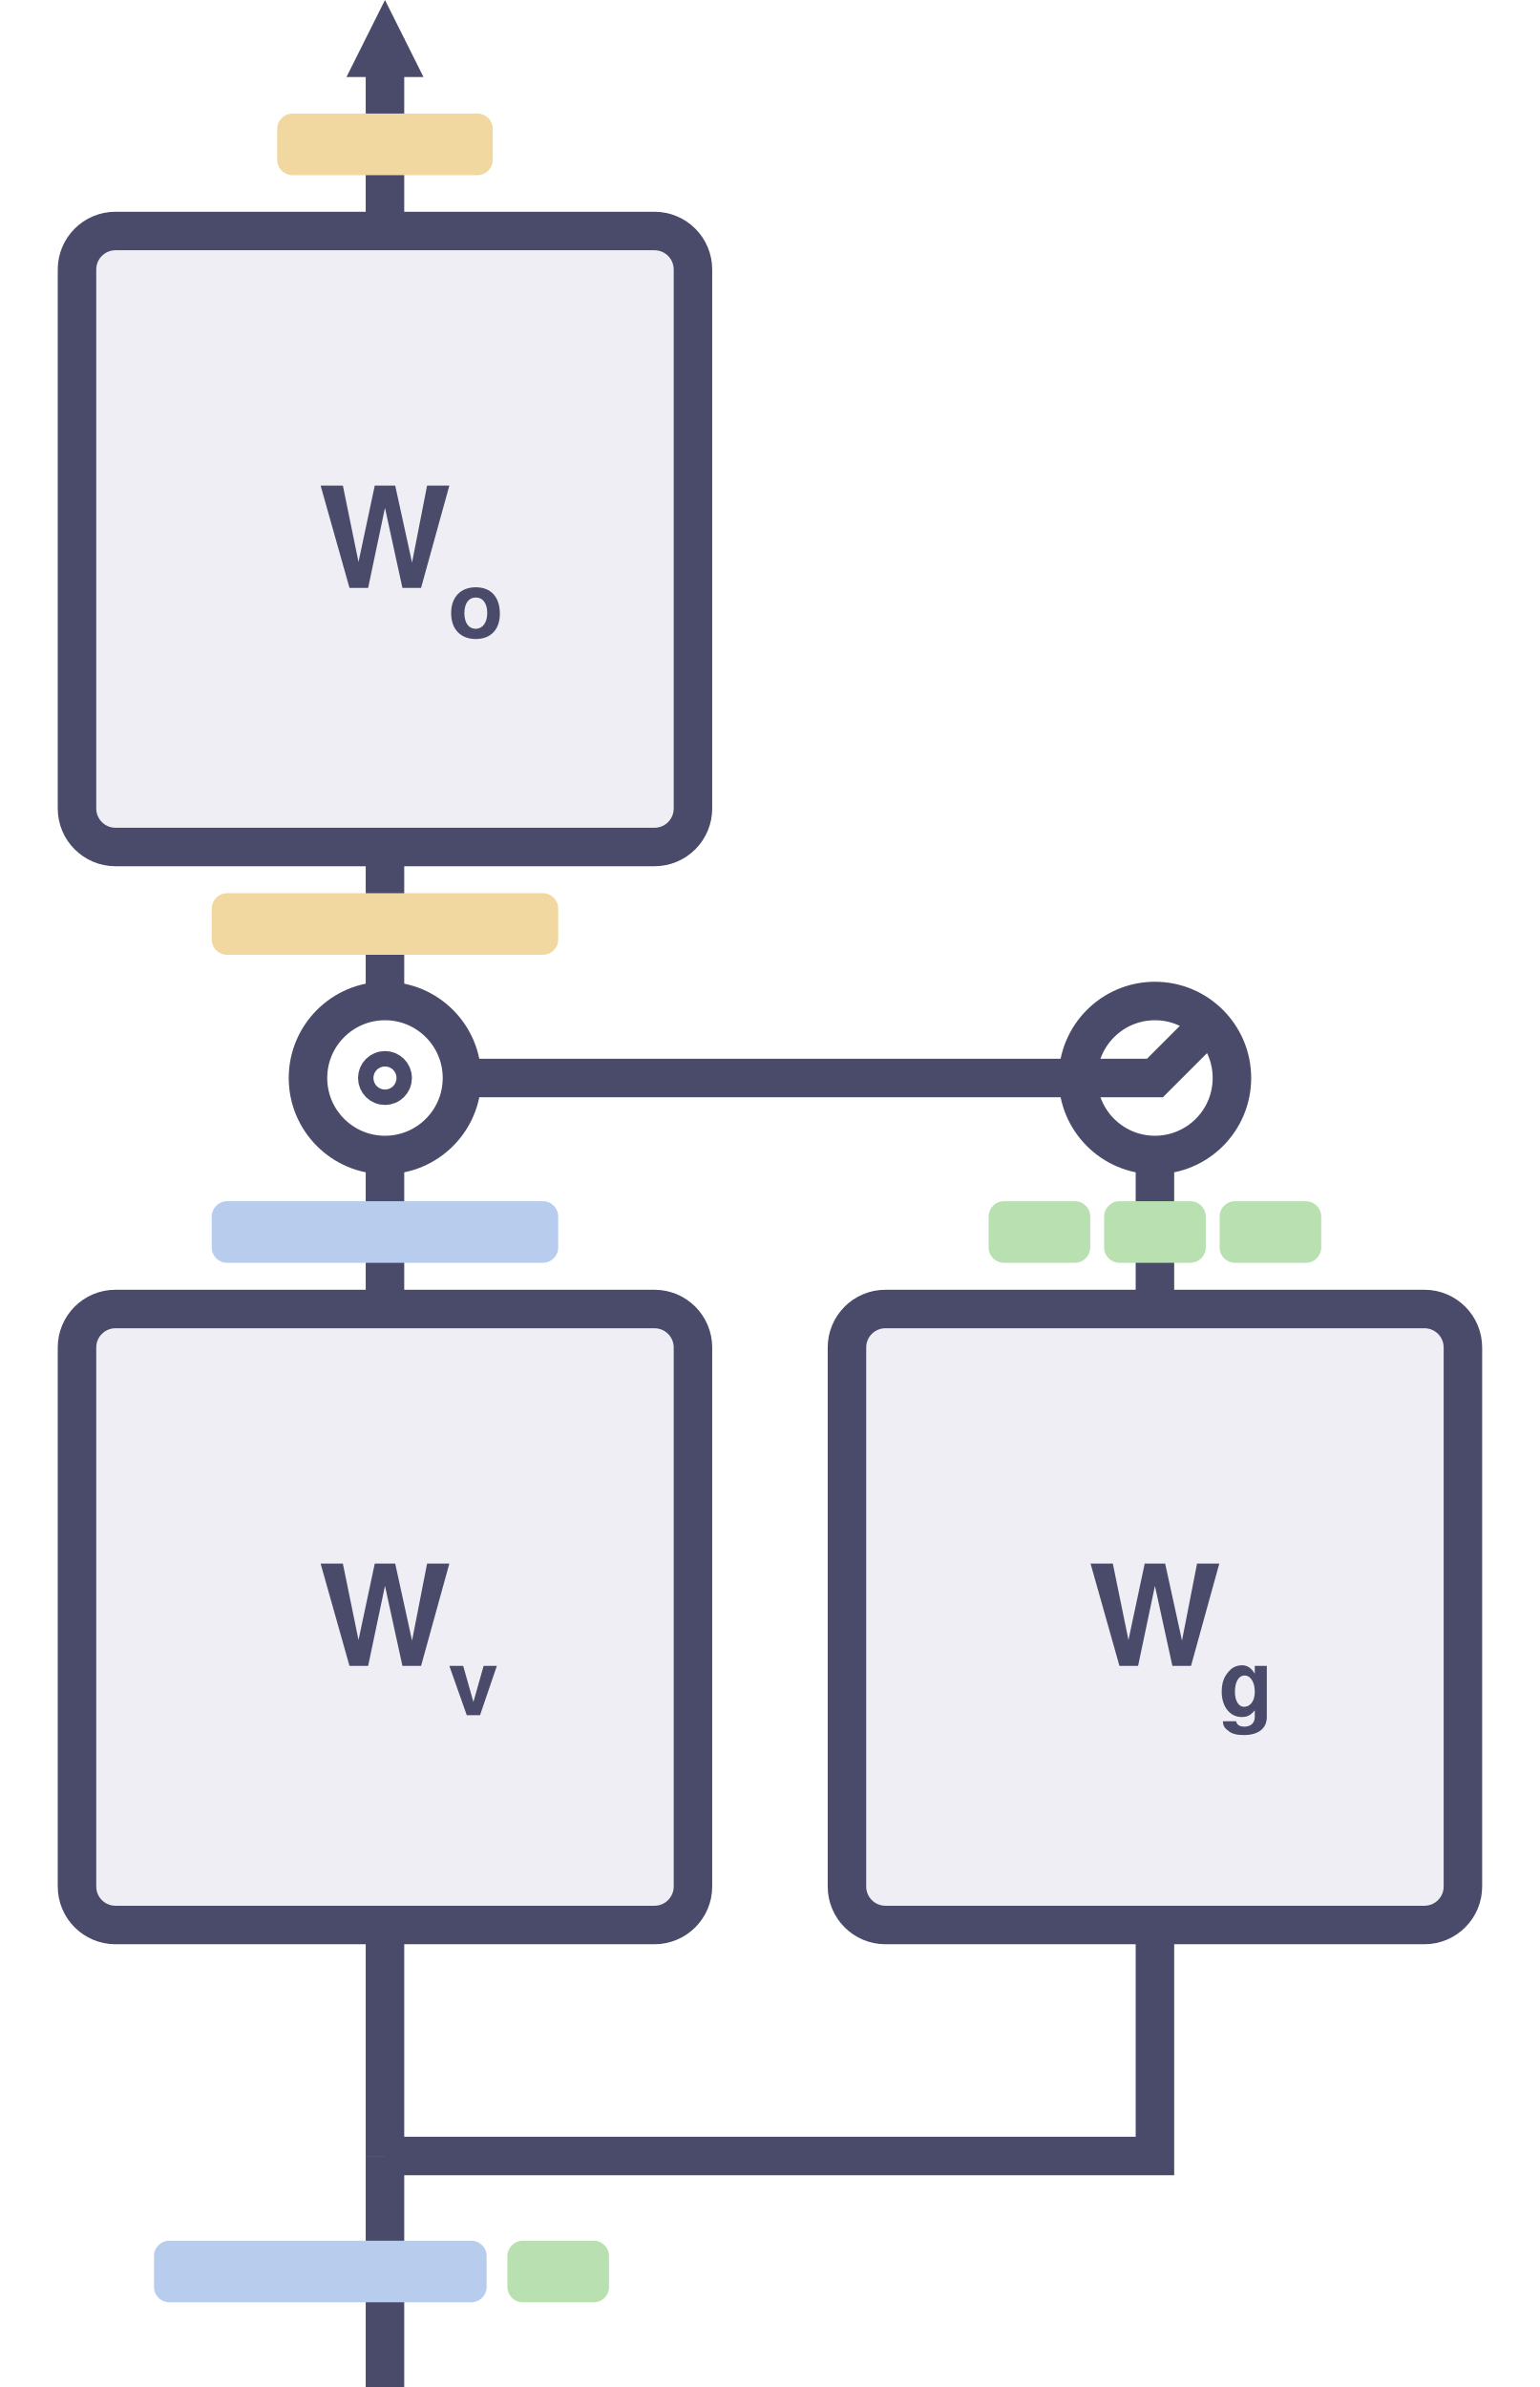
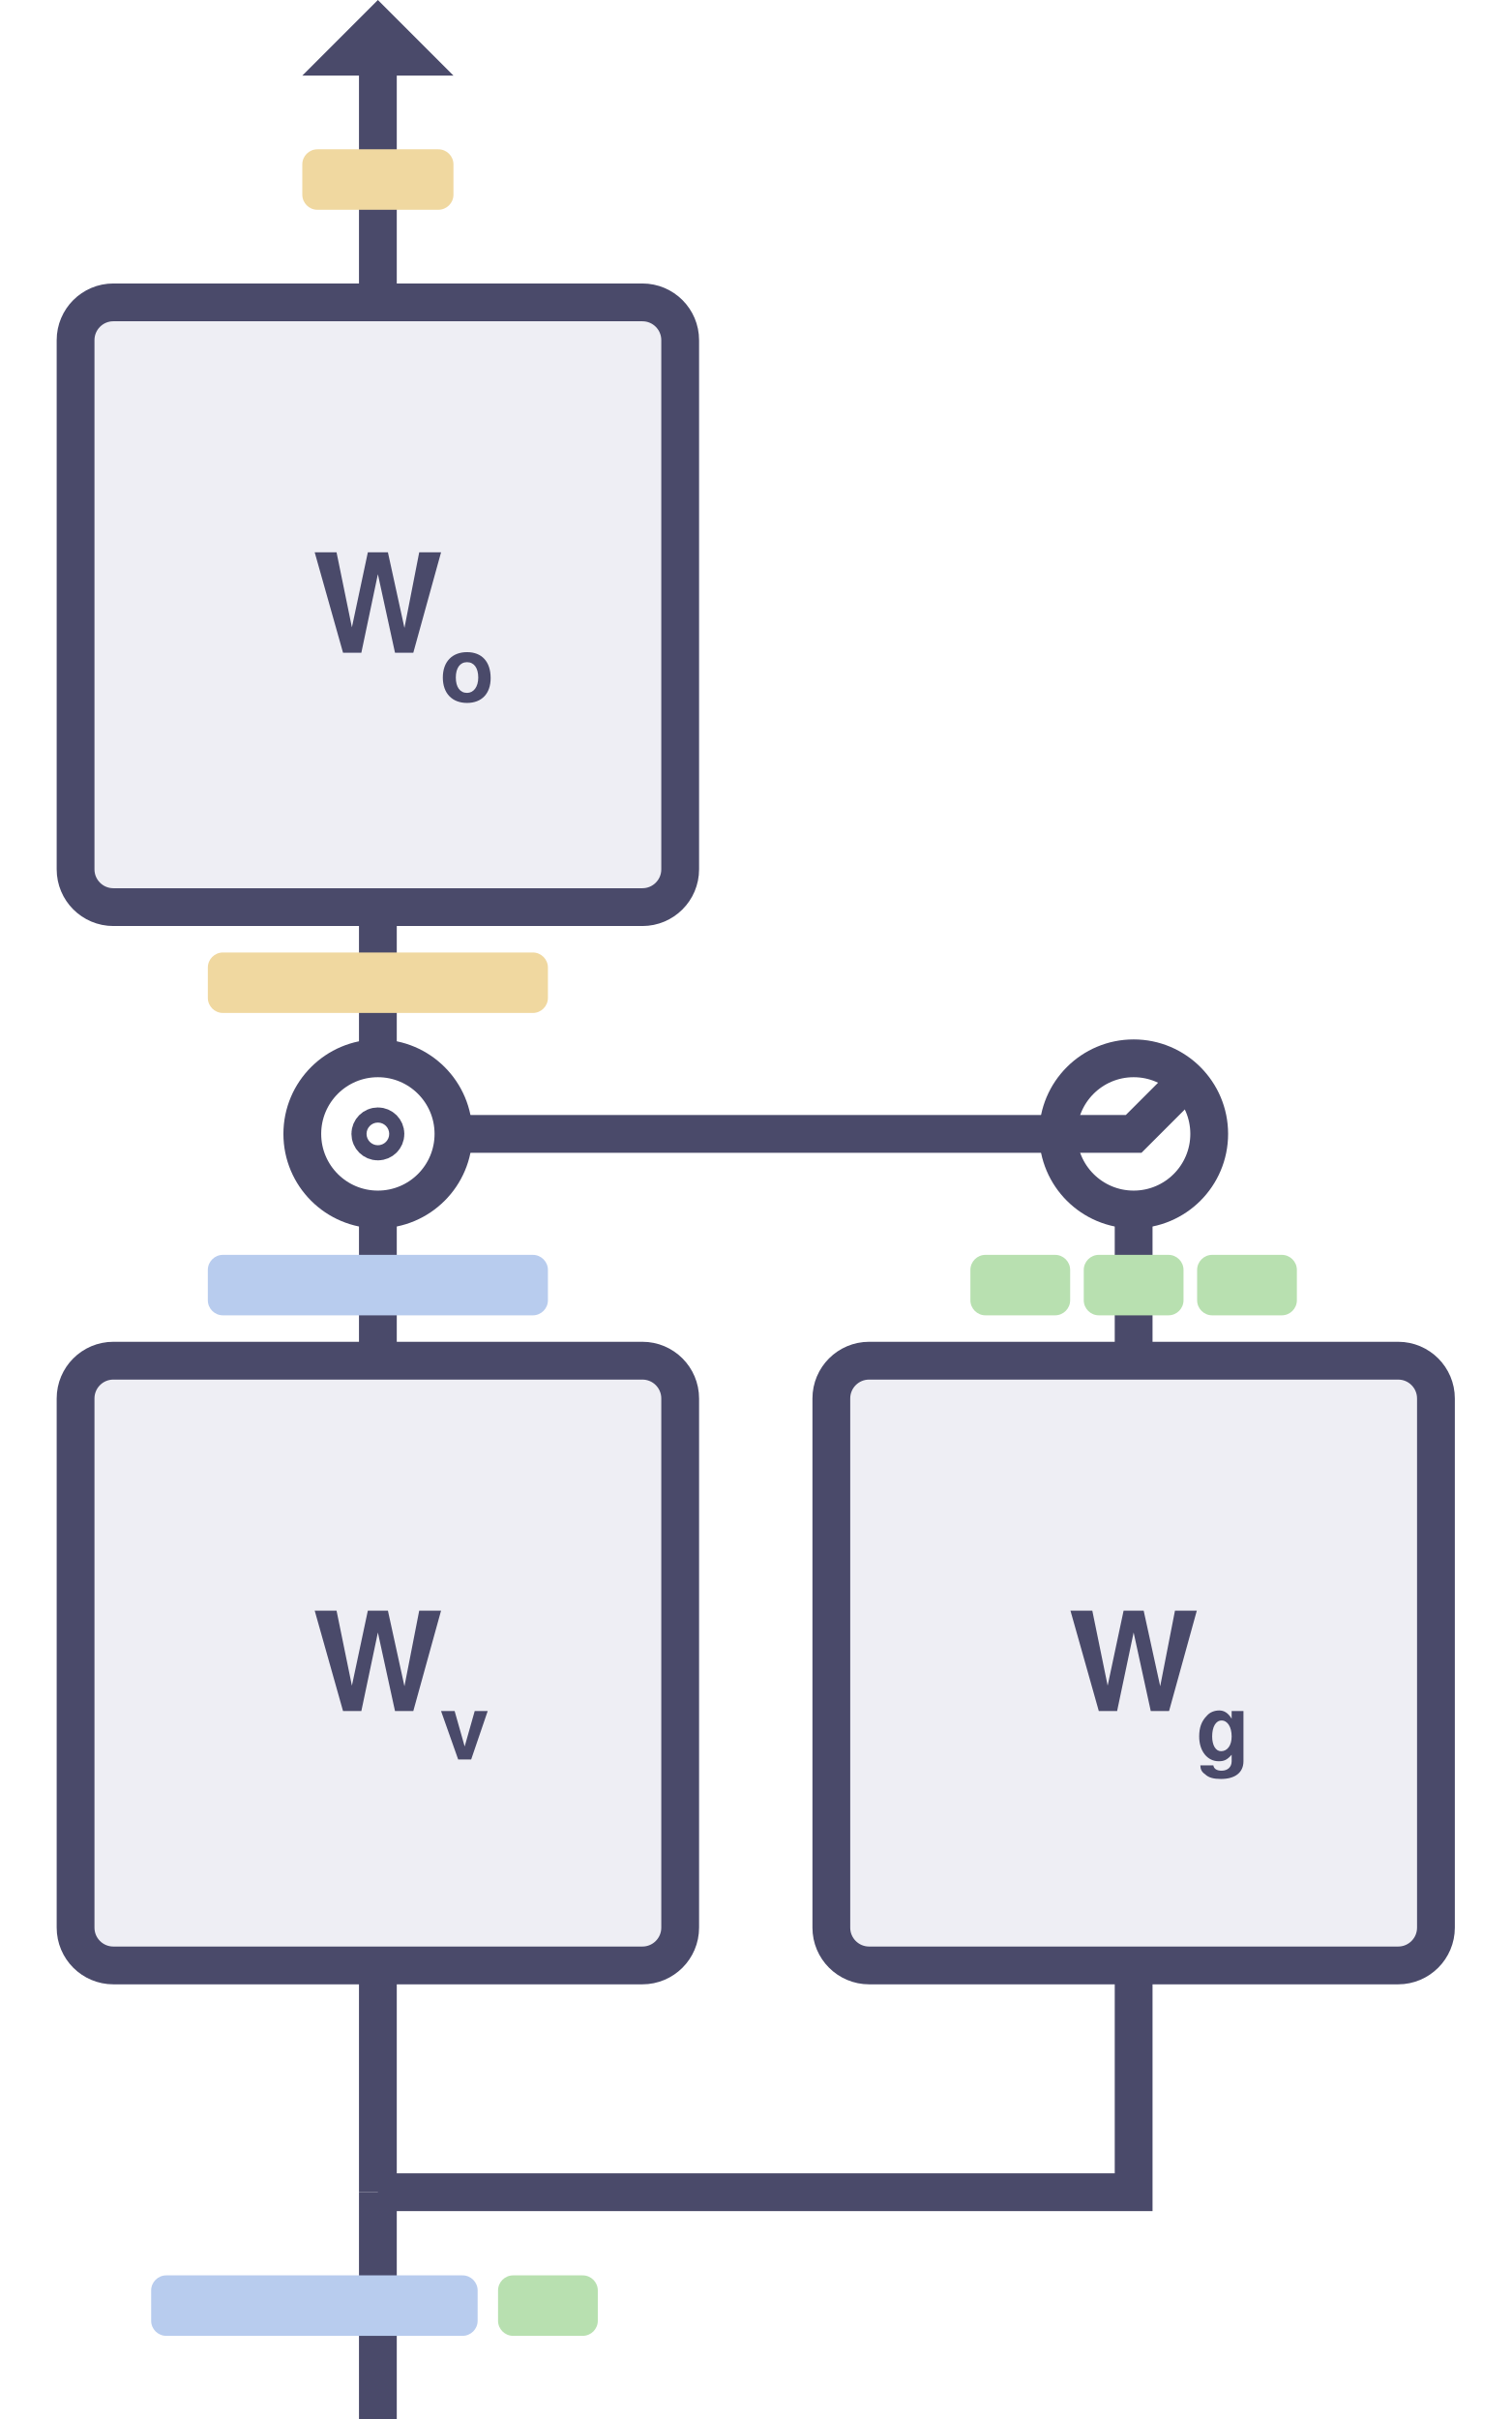
- <svg xmlns="http://www.w3.org/2000/svg" viewBox="0 0 40 62">
+ <svg xmlns="http://www.w3.org/2000/svg" viewBox="0 0 40 64">
  <defs>
    <style>line,polyline,circle,.w{ stroke:#4a4a6a; stroke-width:1 }
polygon{fill: #4a4a6a}.w{ fill:#eeeef4 }
polyline,circle{ fill:none }</style>
  </defs>
-   <rect class="w" x="2" y="6" width="16" height="16" rx="1" />
-   <rect class="w" x="2" y="34" width="16" height="16" rx="1" />
-   <rect class="w" x="22" y="34" width="16" height="16" rx="1" />
-   <circle cx="10" cy="28" r="2" />
-   <circle cx="30" cy="28" r="2" />
-   <polygon points="9,2 10,0 11,2" />
-   <line x1="10" y1="1" x2="10" y2="6" />
-   <line x1="10" y1="22" x2="10" y2="26" />
-   <line x1="10" y1="30" x2="10" y2="34" />
-   <line x1="10" y1="50" x2="10" y2="56" />
-   <line x1="10" y1="56" x2="10" y2="62" />
-   <line x1="30" y1="30" x2="30" y2="34" />
-   <line x1="12" y1="28" x2="28" y2="28" />
-   <polyline points="10,56 30,56 30,50" />
-   <polyline points="28,28 30,28 31.414,26.586" />
-   <circle cx="10" cy="28" r="0.2" fill="#4a4a6a" />
-   <rect x="4.0" y="58.2" width="8.64" height="1.6" rx="0.4" fill="#b8ccee" />
-   <rect x="13.18" y="58.2" width="2.64" height="1.6" rx="0.4" fill="#b8e0b0" />
-   <rect x="5.5" y="31.2" width="9.0" height="1.6" rx="0.4" fill="#b8ccee" />
-   <rect x="25.68" y="31.2" width="2.64" height="1.6" rx="0.4" fill="#b8e0b0" />
-   <rect x="28.68" y="31.2" width="2.64" height="1.6" rx="0.4" fill="#b8e0b0" />
-   <rect x="31.68" y="31.2" width="2.64" height="1.6" rx="0.4" fill="#b8e0b0" />
-   <rect x="5.5" y="23.2" width="9.0" height="1.6" rx="0.4" fill="#f0d8a0" />
-   <rect x="7.2" y="2.95" width="5.6" height="1.6" rx="0.4" fill="#f0d8a0" />
-   <text x="10" y="15.27" text-anchor="middle" font-family="Helvetica, Arial, sans-serif" font-weight="bold" font-size="3.64" fill="#4a4a6a">W</text>
-   <text x="11.64" y="16.55" text-anchor="start" font-family="Helvetica, Arial, sans-serif" font-weight="bold" font-size="2.37" fill="#4a4a6a">o</text>
-   <text x="10" y="43.27" text-anchor="middle" font-family="Helvetica, Arial, sans-serif" font-weight="bold" font-size="3.64" fill="#4a4a6a">W</text>
-   <text x="11.64" y="44.55" text-anchor="start" font-family="Helvetica, Arial, sans-serif" font-weight="bold" font-size="2.37" fill="#4a4a6a">v</text>
-   <text x="30" y="43.27" text-anchor="middle" font-family="Helvetica, Arial, sans-serif" font-weight="bold" font-size="3.64" fill="#4a4a6a">W</text>
-   <text x="31.64" y="44.55" text-anchor="start" font-family="Helvetica, Arial, sans-serif" font-weight="bold" font-size="2.37" fill="#4a4a6a">g</text>
+   <rect class="w" x="2" y="8" width="16" height="16" rx="1" />
+   <rect class="w" x="2" y="36" width="16" height="16" rx="1" />
+   <rect class="w" x="22" y="36" width="16" height="16" rx="1" />
+   <circle cx="10" cy="30" r="2" />
+   <circle cx="30" cy="30" r="2" />
+   <polygon points="8,2 10,0 12,2" />
+   <line x1="10" y1="1" x2="10" y2="8" />
+   <line x1="10" y1="24" x2="10" y2="28" />
+   <line x1="10" y1="32" x2="10" y2="36" />
+   <line x1="10" y1="52" x2="10" y2="58" />
+   <line x1="10" y1="58" x2="10" y2="64" />
+   <line x1="30" y1="32" x2="30" y2="36" />
+   <line x1="12" y1="30" x2="28" y2="30" />
+   <polyline points="10,58 30,58 30,52" />
+   <polyline points="28,30 30,30 31.414,28.586" />
+   <circle cx="10" cy="30" r="0.2" fill="#4a4a6a" />
+   <rect x="4.0" y="60.2" width="8.64" height="1.6" rx="0.4" fill="#b8ccee" />
+   <rect x="13.18" y="60.2" width="2.64" height="1.6" rx="0.4" fill="#b8e0b0" />
+   <rect x="5.5" y="33.2" width="9.0" height="1.6" rx="0.4" fill="#b8ccee" />
+   <rect x="25.68" y="33.2" width="2.64" height="1.6" rx="0.4" fill="#b8e0b0" />
+   <rect x="28.68" y="33.2" width="2.64" height="1.6" rx="0.4" fill="#b8e0b0" />
+   <rect x="31.68" y="33.2" width="2.64" height="1.6" rx="0.4" fill="#b8e0b0" />
+   <rect x="5.5" y="25.2" width="9.0" height="1.6" rx="0.4" fill="#f0d8a0" />
+   <rect x="8.0" y="3.95" width="4.0" height="1.6" rx="0.4" fill="#f0d8a0" />
+   <text x="10" y="17.27" text-anchor="middle" font-family="Helvetica, Arial, sans-serif" font-weight="bold" font-size="3.64" fill="#4a4a6a">W</text>
+   <text x="11.64" y="18.55" text-anchor="start" font-family="Helvetica, Arial, sans-serif" font-weight="bold" font-size="2.37" fill="#4a4a6a">o</text>
+   <text x="10" y="45.27" text-anchor="middle" font-family="Helvetica, Arial, sans-serif" font-weight="bold" font-size="3.64" fill="#4a4a6a">W</text>
+   <text x="11.64" y="46.55" text-anchor="start" font-family="Helvetica, Arial, sans-serif" font-weight="bold" font-size="2.37" fill="#4a4a6a">v</text>
+   <text x="30" y="45.27" text-anchor="middle" font-family="Helvetica, Arial, sans-serif" font-weight="bold" font-size="3.64" fill="#4a4a6a">W</text>
+   <text x="31.64" y="46.55" text-anchor="start" font-family="Helvetica, Arial, sans-serif" font-weight="bold" font-size="2.37" fill="#4a4a6a">g</text>
</svg>
